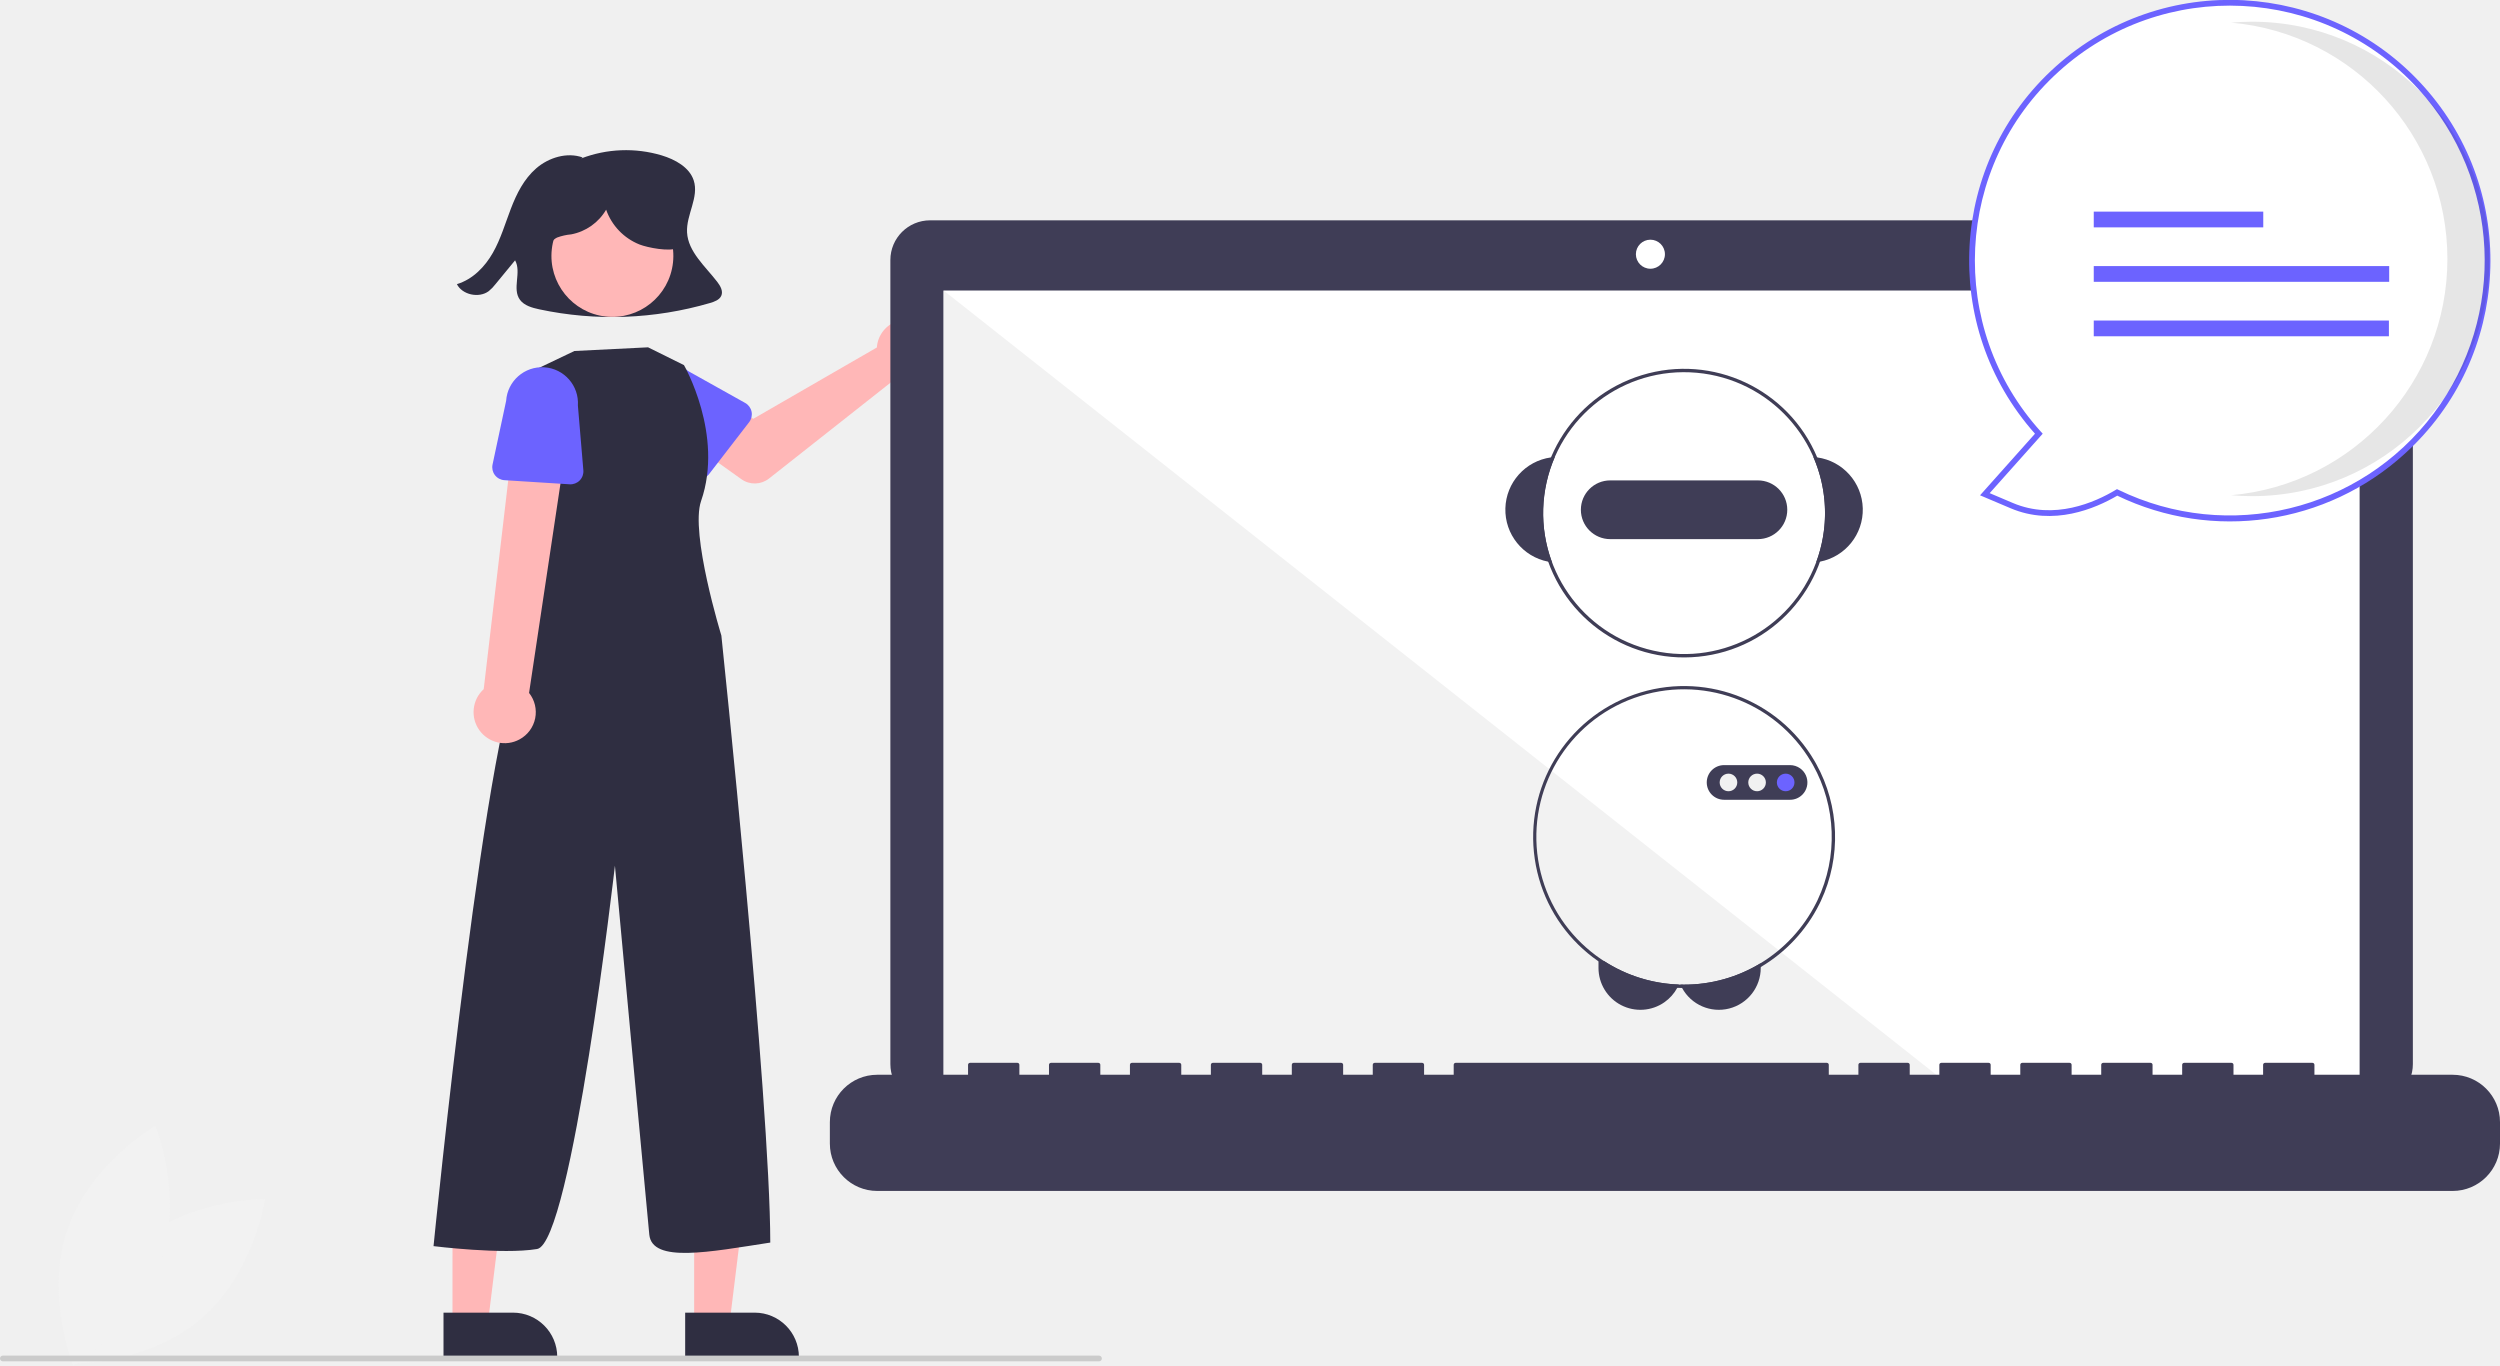
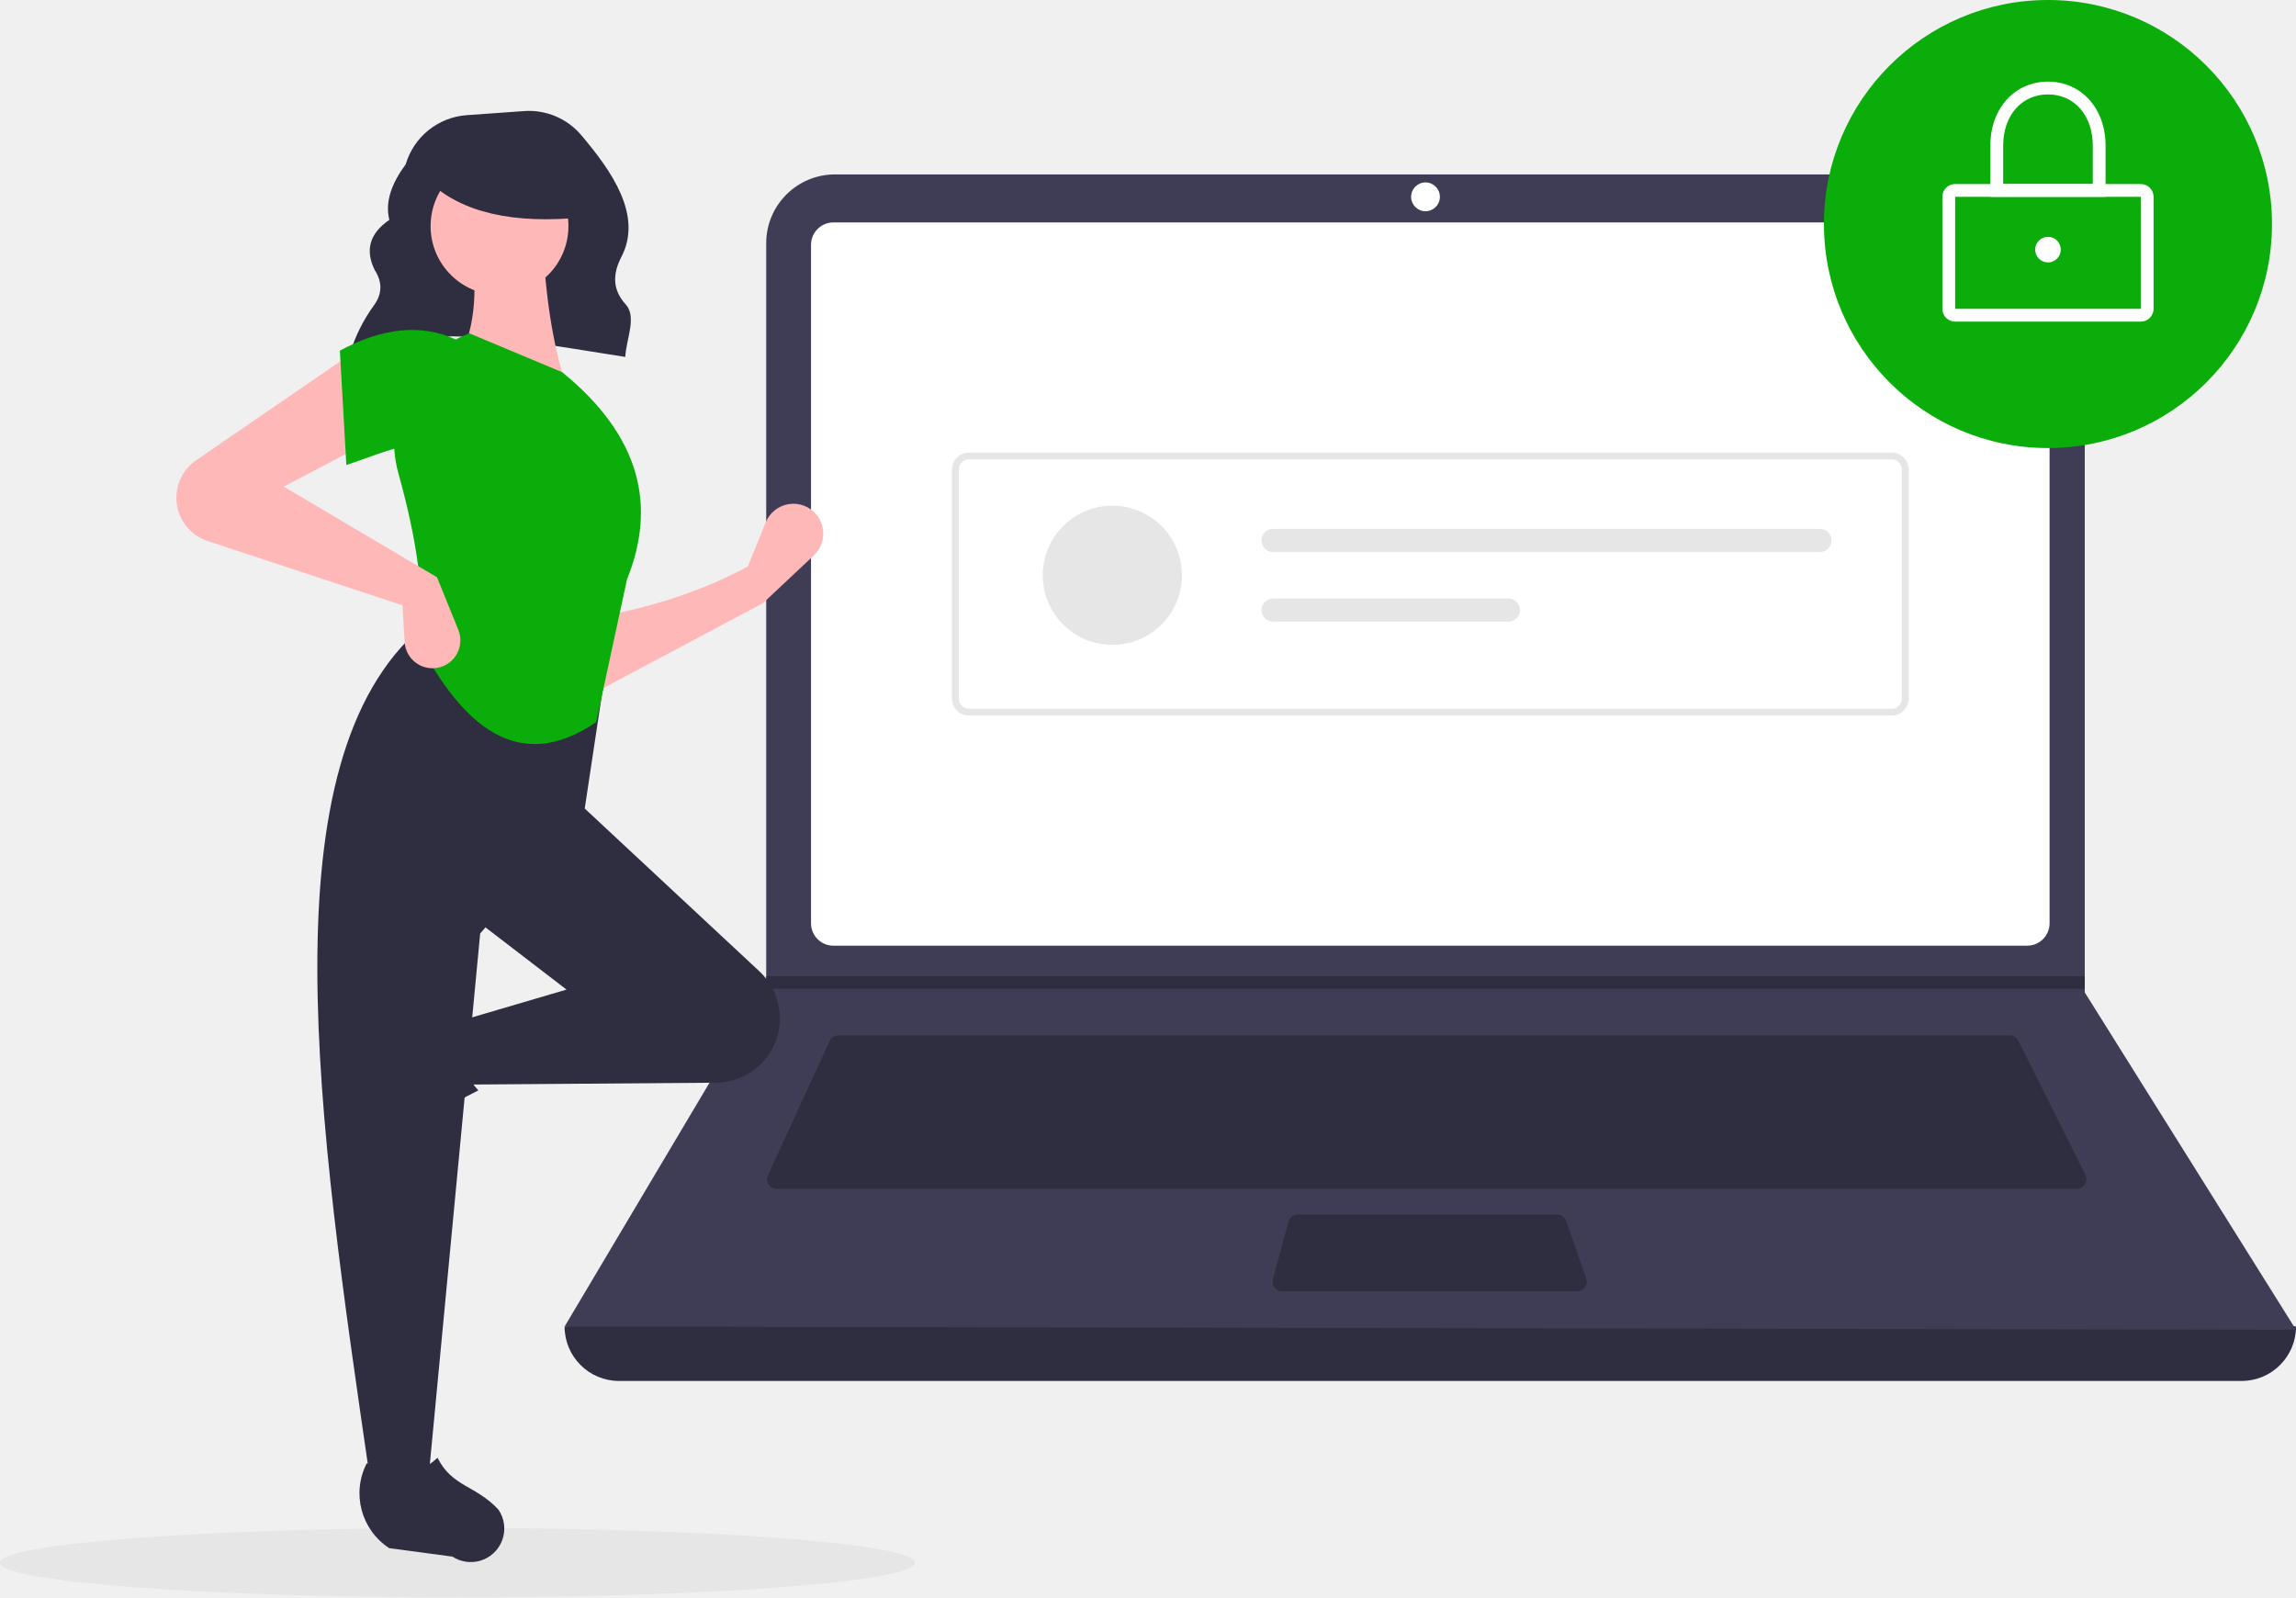
- <svg xmlns="http://www.w3.org/2000/svg" data-name="Layer 1" width="868.98" height="474.67" viewBox="0 0 868.98 474.67">
-   <path d="M212.969,644.948c-18.517,15.79-22.361,41.687-22.361,41.687s26.179.297,44.697-15.493,22.361-41.687,22.361-41.687S231.486,629.158,212.969,644.948Z" transform="translate(-165.5099 -212.6649)" fill="#f2f2f2" />
-   <path d="M221.526,651.23c-7.888,23.022-30.565,36.105-30.565,36.105s-9.889-24.242-2.001-47.263,30.565-36.105,30.565-36.105S229.413,628.208,221.526,651.23Z" transform="translate(-165.5099 -212.6649)" fill="#f2f2f2" />
-   <path d="M414.811,310.625c-4.19-5.429-10.111-10.452-10.486-17.152-.344-6.144,4.238-12.245,2.306-18.123-1.486-4.52-6.387-7.247-11.177-8.691a43.439,43.439,0,0,0-27.916,1.075l.485-.342c-5.452-1.942-11.825.063-16.115,3.776-4.29,3.713-6.839,8.861-8.817,14.019-1.979,5.158-3.511,10.505-6.26,15.341-2.749,4.836-6.958,9.234-12.51,10.905,1.859,3.708,7.67,4.98,11.078,2.425a14.014,14.014,0,0,0,2.331-2.41q3.409-4.146,6.819-8.292c2.339,4.16-1.155,9.901,1.72,13.752,1.482,1.986,4.19,2.74,6.705,3.281a121.277,121.277,0,0,0,59.331-2.201c1.55-.457,3.261-1.086,3.904-2.489C416.951,313.879,415.912,312.053,414.811,310.625Z" transform="translate(-165.5099 -212.6649)" fill="#2f2e41" />
-   <path d="M470.538,331.812a10.527,10.527,0,0,0-.239,1.64l-42.957,24.782L416.9,352.223,405.769,366.796,423.219,379.233a8,8,0,0,0,9.598-.234l44.297-34.946a10.497,10.497,0,1,0-6.576-12.241Z" transform="translate(-165.5099 -212.6649)" fill="#ffb7b7" />
-   <path d="M425.905,359.408l-13.884,17.994a4.5,4.5,0,0,1-6.804.373l-15.717-16.321A12.497,12.497,0,0,1,404.827,341.709l19.713,11.023a4.5,4.5,0,0,1,1.365,6.676Z" transform="translate(-165.5099 -212.6649)" fill="#6c63ff" />
-   <polygon points="241.288 460.267 253.548 460.266 259.38 412.978 241.286 412.979 241.288 460.267" fill="#ffb7b7" />
-   <path d="M403.67,668.929l24.144-.001h.001a15.387,15.387,0,0,1,15.386,15.386v.5l-39.531.001Z" transform="translate(-165.5099 -212.6649)" fill="#2f2e41" />
-   <polygon points="157.288 460.267 169.548 460.266 175.38 412.978 157.286 412.979 157.288 460.267" fill="#ffb7b7" />
-   <path d="M319.67,668.929l24.144-.001h.001a15.387,15.387,0,0,1,15.386,15.386v.5l-39.531.001Z" transform="translate(-165.5099 -212.6649)" fill="#2f2e41" />
-   <circle cx="378.374" cy="301.628" r="21.188" transform="translate(-128.2503 432.1653) rotate(-83.7356)" fill="#ffb7b7" />
-   <path d="M390.771,333.391l12.482,6.184s13.947,24.237,5.947,47.237c-3.884,11.167,7.053,46.763,7.053,46.763s16.947,161.237,17,211c-21.053,3.237-41.053,7.237-42.053-2.763s-11.947-128.237-11.947-128.237-15.053,131.237-27.053,133.237-36-1-36-1,19.053-192.237,32.053-204.237l2-10-.053-89.763,14.978-7.148Z" transform="translate(-165.5099 -212.6649)" fill="#2f2e41" />
-   <path d="M346.118,469.662a10.743,10.743,0,0,0,3.291-16.14l14.517-96.762-18.966-.91-11.316,96.361a10.801,10.801,0,0,0,12.474,17.451Z" transform="translate(-165.5099 -212.6649)" fill="#ffb7b7" />
-   <path d="M363.514,381.004l-22.682-1.432a4.5,4.5,0,0,1-4.118-5.429l4.726-22.16a12.497,12.497,0,0,1,24.94,1.648l1.901,22.505a4.5,4.5,0,0,1-4.768,4.868Z" transform="translate(-165.5099 -212.6649)" fill="#6c63ff" />
-   <path d="M990.396,289.249H488.802a13.806,13.806,0,0,0-13.806,13.806V582.534a13.806,13.806,0,0,0,13.806,13.806H990.396a13.806,13.806,0,0,0,13.806-13.806V303.055a13.806,13.806,0,0,0-13.806-13.806Z" transform="translate(-165.5099 -212.6649)" fill="#3f3d56" />
-   <rect x="327.996" y="100.983" width="492.186" height="277.644" fill="#fff" />
-   <circle cx="573.668" cy="88.363" r="5.048" fill="#fff" />
-   <polygon points="679.425 378.627 327.996 378.627 327.996 100.983 679.425 378.627" fill="#f2f2f2" style="isolation:isolate" />
-   <path d="M1018.021,586.244H969.987v-3.461a.686.686,0,0,0-.686-.686h-16.469a.686.686,0,0,0-.686.686v3.461H941.853v-3.461a.686.686,0,0,0-.686-.686H924.698a.686.686,0,0,0-.686.686h0v3.461h-10.293v-3.461a.686.686,0,0,0-.686-.686H896.563a.686.686,0,0,0-.686.686h0v3.461h-10.293v-3.461a.686.686,0,0,0-.686-.686H868.429a.686.686,0,0,0-.686.686v3.461h-10.293v-3.461a.686.686,0,0,0-.686-.686H840.295a.686.686,0,0,0-.686.686h0v3.461H829.316v-3.461a.686.686,0,0,0-.686-.686H812.16a.686.686,0,0,0-.686.686h0v3.461h-10.293v-3.461a.686.686,0,0,0-.686-.686H671.489a.686.686,0,0,0-.686.686h0v3.461H660.51v-3.461a.686.686,0,0,0-.686-.686H643.355a.686.686,0,0,0-.686.686h0v3.461H632.375v-3.461a.686.686,0,0,0-.686-.686H615.22a.686.686,0,0,0-.686.686h0v3.461H604.241v-3.461a.686.686,0,0,0-.686-.686H587.086a.686.686,0,0,0-.686.686h0v3.461h-10.293v-3.461a.686.686,0,0,0-.686-.686H558.952a.686.686,0,0,0-.686.686h0v3.461H547.972v-3.461a.686.686,0,0,0-.686-.686H530.817a.686.686,0,0,0-.686.686v3.461h-10.293v-3.461a.686.686,0,0,0-.686-.686H502.683a.686.686,0,0,0-.686.686h0v3.461H470.431a16.469,16.469,0,0,0-16.469,16.469v7.447a16.469,16.469,0,0,0,16.469,16.469h547.59a16.469,16.469,0,0,0,16.469-16.469V602.712A16.469,16.469,0,0,0,1018.021,586.244Z" transform="translate(-165.5099 -212.6649)" fill="#3f3d56" />
-   <path d="M749.066,554.886a12.089,12.089,0,0,1-.554,1.143,14.627,14.627,0,0,1-4.433,4.987,14.564,14.564,0,0,1-22.946-11.911V546.755h1.995A50.942,50.942,0,0,0,749.066,554.886Z" transform="translate(-165.5099 -212.6649)" fill="#3f3d56" />
-   <path d="M777.53,547.443v1.662a14.559,14.559,0,0,1-27.344,6.97,12.16,12.16,0,0,1-.577-1.172c.426.012.846.018,1.272.018A51.018,51.018,0,0,0,777.53,547.443Z" transform="translate(-165.5099 -212.6649)" fill="#3f3d56" />
-   <path d="M797.152,371.656c-.437-.064-.881-.105-1.324-.134a48.982,48.982,0,0,1,.974,36.577c.443-.052.881-.122,1.318-.204a18.374,18.374,0,0,0-.968-36.239Z" transform="translate(-165.5099 -212.6649)" fill="#3f3d56" />
-   <path d="M705.933,371.522c-.443.029-.887.07-1.324.134a18.374,18.374,0,0,0-.968,36.239c.437.082.875.152,1.318.204a48.986,48.986,0,0,1,.974-36.577Z" transform="translate(-165.5099 -212.6649)" fill="#3f3d56" />
-   <path d="M797.152,371.656a50.156,50.156,0,1,0,3.891,19.365A50.228,50.228,0,0,0,797.152,371.656Zm-.35,36.443a48.982,48.982,0,1,1,3.074-17.078A49.067,49.067,0,0,1,796.802,408.099Z" transform="translate(-165.5099 -212.6649)" fill="#3f3d56" />
-   <path d="M776.545,379.647H725.216a10.207,10.207,0,0,0,0,20.415h51.328a10.207,10.207,0,0,0,0-20.415Z" transform="translate(-165.5099 -212.6649)" fill="#3f3d56" />
-   <path d="M796.802,478.185q-.28-.516-.578-1.015c-.006-.012-.012-.018-.017-.029a52.474,52.474,0,1,0-47.694,78.888c.554.029,1.114.047,1.674.047.234.012.461.012.694.012a52.108,52.108,0,0,0,26.65-7.285A52.843,52.843,0,0,0,797.91,526.9c.006-.012.012-.018.017-.029.175-.35.344-.706.513-1.067a52.419,52.419,0,0,0-1.639-47.619Zm.502,47.298q-.254.543-.525,1.067a51.686,51.686,0,0,1-19.248,20.893,51.018,51.018,0,0,1-26.65,7.478c-.426,0-.846-.006-1.272-.018q-.271,0-.543-.017a51.326,51.326,0,1,1,45.974-77.418c.006.012.012.017.017.029.204.332.402.671.589,1.009a51.263,51.263,0,0,1,1.656,46.977Z" transform="translate(-165.5099 -212.6649)" fill="#3f3d56" />
-   <path d="M791.226,479.737A6.067,6.067,0,0,0,787.726,478.611H764.786a6.025,6.025,0,1,0,0,12.05H787.726a5.959,5.959,0,0,0,1.219-.122,6.619,6.619,0,0,0,1.167-.367,6.023,6.023,0,0,0,1.114-10.435Z" transform="translate(-165.5099 -212.6649)" fill="#3f3d56" />
-   <circle cx="600.803" cy="271.971" r="3.059" fill="#f1f1f1" />
-   <circle cx="610.745" cy="271.971" r="3.059" fill="#f1f1f1" />
-   <circle cx="620.686" cy="271.971" r="3.059" fill="#6c63ff" />
-   <path d="M901.407,383.818c-7.955,4.771-22.128,10.749-36.611,4.605l-9.362-3.971,18.761-21.031a89.602,89.602,0,1,1,27.212,20.397Z" transform="translate(-165.5099 -212.6649)" fill="#fff" />
-   <path d="M901.456,384.952c-7.644,4.488-22.205,10.69-37.051,4.392l-10.647-4.516,19.094-21.404a90.602,90.602,0,1,1,128.58,6.914h0a90.198,90.198,0,0,1-99.977,14.614Zm104.74-141.25A88.602,88.602,0,1,0,874.935,362.749l.604.666-18.431,20.661L865.186,387.503c14.338,6.082,28.525-.236,35.706-4.542l.464-.279.487.237a88.602,88.602,0,0,0,104.352-139.216Z" transform="translate(-165.5099 -212.6649)" fill="#6c63ff" />
-   <path d="M1016.209,302.667a82.46,82.46,0,0,0-75.168-82.132c2.402-.21,4.831-.324,7.288-.324a82.456,82.456,0,0,1,0,164.913c-2.453,0-4.878-.115-7.276-.325A82.46,82.46,0,0,0,1016.209,302.667Z" transform="translate(-165.5099 -212.6649)" opacity="0.1" style="isolation:isolate" />
-   <rect x="727.772" y="73.559" width="58.92" height="5.472" fill="#6c63ff" />
-   <rect x="727.772" y="92.487" width="102.692" height="5.472" fill="#6c63ff" />
-   <rect x="727.772" y="111.415" width="102.591" height="5.472" fill="#6c63ff" />
-   <path d="M547.51,685.859h-381a1,1,0,0,1,0-2h381a1,1,0,0,1,0,2Z" transform="translate(-165.5099 -212.6649)" fill="#cbcbcb" />
-   <path d="M400.58,287.855c-.826-3.745-3.507-6.849-6.597-9.121a27.017,27.017,0,0,0-34.537,2.1,17.649,17.649,0,0,0-5.334,8.549,10.486,10.486,0,0,0,2.235,9.548l.423.265c-.384-1.628.881-3.255,2.392-3.973a19.11,19.11,0,0,1,4.878-1.094,17.935,17.935,0,0,0,12.157-8.578,20.254,20.254,0,0,0,11.607,12.097c2.8,1.095,10.492,2.601,13.158,1.211C404.363,297.086,401.406,291.601,400.58,287.855Z" transform="translate(-165.5099 -212.6649)" fill="#2f2e41" />
+ <svg xmlns="http://www.w3.org/2000/svg" data-name="Layer 1" width="793" height="551.732" viewBox="0 0 793 551.732">
+   <ellipse cx="158" cy="539.732" rx="158" ry="12" fill="#e6e6e6" />
+   <path d="M324.272,296.554c27.497-11.695,61.744-4.285,95.191.858.311-6.228,4.084-13.808.132-18.153-4.801-5.279-4.359-10.825-1.47-16.404,7.388-14.265-3.197-29.444-13.884-42.065a23.669,23.669,0,0,0-19.755-8.292l-19.797,1.414A23.709,23.709,0,0,0,343.635,230.859v0c-4.727,6.429-7.257,12.841-5.664,19.219-7.081,4.839-8.27,10.68-5.089,17.264,2.698,4.146,2.669,8.182-.123,12.106a55.891,55.891,0,0,0-8.31,16.506Z" transform="translate(-203.5 -174.1342)" fill="#2f2e41" />
+   <path d="M977.709,651.097H417.291A18.791,18.791,0,0,1,398.5,632.306h0q304.727-35.415,598,0h0A18.791,18.791,0,0,1,977.709,651.097Z" transform="translate(-203.5 -174.1342)" fill="#2f2e41" />
+   <path d="M996.5,633.412l-598-1.105,69.306-116.616.332-.553V258.131a23.752,23.752,0,0,1,23.754-23.754H899.792a23.752,23.752,0,0,1,23.754,23.754V516.906Z" transform="translate(-203.5 -174.1342)" fill="#3f3d56" />
+   <path d="M491.35,250.957a7.746,7.746,0,0,0-7.738,7.738V493.031a7.747,7.747,0,0,0,7.738,7.738H903.65a7.747,7.747,0,0,0,7.738-7.738V258.694a7.747,7.747,0,0,0-7.738-7.738Z" transform="translate(-203.5 -174.1342)" fill="#fff" />
+   <path d="M493.078,531.718a3.325,3.325,0,0,0-3.013,1.93l-21.355,46.425a3.316,3.316,0,0,0,3.012,4.702H920.814a3.316,3.316,0,0,0,2.965-4.799L900.567,533.551a3.299,3.299,0,0,0-2.965-1.833Z" transform="translate(-203.5 -174.1342)" fill="#2f2e41" />
+   <circle cx="492.342" cy="67.98" r="4.974" fill="#fff" />
+   <path d="M651.7,593.619a3.321,3.321,0,0,0-3.202,2.454l-5.357,19.896a3.316,3.316,0,0,0,3.202,4.179h101.874a3.315,3.315,0,0,0,3.133-4.401l-6.887-19.896a3.318,3.318,0,0,0-3.134-2.231Z" transform="translate(-203.5 -174.1342)" fill="#2f2e41" />
+   <polygon points="720.046 337.135 720.046 341.556 264.306 341.556 264.649 341.004 264.649 337.135 720.046 337.135" fill="#2f2e41" />
+   <circle cx="707.335" cy="77.375" r="77.375" fill="#0aad0a" />
+   <path d="M942.89,285.223H878.779a4.426,4.426,0,0,1-4.421-4.421V242.114a4.426,4.426,0,0,1,4.421-4.421H942.89a4.426,4.426,0,0,1,4.421,4.421v38.688A4.426,4.426,0,0,1,942.89,285.223Zm-64.111-43.109v38.688h64.114L942.89,242.114Z" transform="translate(-203.5 -174.1342)" fill="#fff" />
+   <path d="M930.731,242.114h-39.793V224.428c0-12.81,8.368-22.107,19.896-22.107s19.896,9.297,19.896,22.107Zm-35.372-4.421h30.95V224.428c0-10.413-6.363-17.686-15.475-17.686s-15.475,7.273-15.475,17.686Z" transform="translate(-203.5 -174.1342)" fill="#fff" />
+   <circle cx="707.335" cy="86.218" r="4.421" fill="#fff" />
+   <path d="M856.82,421.284H538.18a5.908,5.908,0,0,1-5.901-5.901V336.342a5.908,5.908,0,0,1,5.901-5.901H856.82a5.908,5.908,0,0,1,5.901,5.901V415.383A5.908,5.908,0,0,1,856.82,421.284Zm-318.64-88.482a3.544,3.544,0,0,0-3.54,3.54V415.383a3.544,3.544,0,0,0,3.54,3.54H856.82a3.544,3.544,0,0,0,3.54-3.54V336.342a3.544,3.544,0,0,0-3.54-3.54Z" transform="translate(-203.5 -174.1342)" fill="#e6e6e6" />
+   <circle cx="384.19" cy="198.695" r="24.036" fill="#e6e6e6" />
+   <path d="M643.203,356.805a4.006,4.006,0,1,0,0,8.012H832.061a4.006,4.006,0,0,0,0-8.012Z" transform="translate(-203.5 -174.1342)" fill="#e6e6e6" />
+   <path d="M643.203,380.842a4.006,4.006,0,1,0,0,8.012H724.469a4.006,4.006,0,1,0,0-8.012Z" transform="translate(-203.5 -174.1342)" fill="#e6e6e6" />
+   <path d="M467.022,382.462,408.119,413.778l-.746-26.096c19.226-3.209,37.517-8.797,54.429-17.895l6.16-15.22a10.318,10.318,0,0,1,17.536-2.678l0,0a10.318,10.318,0,0,1-.908,14.069Z" transform="translate(-203.5 -174.1342)" fill="#ffb8b8" />
+   <path d="M323.098,563.267v0a11.574,11.574,0,0,1,1.469-9.363l12.939-19.858a22.612,22.612,0,0,1,29.335-7.739h0c-5.438,9.256-4.68,17.377,1.878,24.434a117.631,117.631,0,0,0-27.936,19.045A11.574,11.574,0,0,1,323.098,563.267Z" transform="translate(-203.5 -174.1342)" fill="#2f2e41" />
+   <path d="M469.705,537.303l0,0a22.203,22.203,0,0,1-18.871,10.779l-85.96.651-3.728-21.623,38.026-11.184-32.061-24.605L402.154,450.313l63.65,59.324A22.203,22.203,0,0,1,469.705,537.303Z" transform="translate(-203.5 -174.1342)" fill="#2f2e41" />
+   <path d="M351.453,685.179H331.321c-18.075-123.898-36.474-248.142,17.895-294.515l64.122,10.439L405.136,455.532l-35.789,41.008Z" transform="translate(-203.5 -174.1342)" fill="#2f2e41" />
+   <path d="M369.149,713.246h0a11.574,11.574,0,0,1-9.363-1.469l-21.859-2.938a22.612,22.612,0,0,1-7.741-29.335v0c9.257,5.437,17.377,4.679,24.434-1.879,4.986,10.067,13.201,9.453,21.047,17.935A11.574,11.574,0,0,1,369.149,713.246Z" transform="translate(-203.5 -174.1342)" fill="#2f2e41" />
+   <path d="M399.172,307.902l-37.28-8.947c6.192-12.674,6.702-26.776,3.728-41.754l25.351-.746C391.764,275.08,394.167,292.481,399.172,307.902Z" transform="translate(-203.5 -174.1342)" fill="#ffb8b8" />
+   <path d="M409.418,423.552c-27.139,18.493-46.314.633-60.947-26.923,2.033-16.862-1.259-37.041-7.357-58.966a40.138,40.138,0,0,1,24.506-48.401h0l32.061,13.421c27.224,22.19,32.582,46.227,22.368,71.578Z" transform="translate(-203.5 -174.1342)" fill="#0aad0a" />
+   <path d="M331.321,326.542,301.497,342.2l52.938,31.316,7.366,18.17a9.637,9.637,0,0,1-5.789,12.731h0a9.637,9.637,0,0,1-12.762-8.544l-.745-12.663-67.284-22.204a15.733,15.733,0,0,1-9.873-9.611v0a15.733,15.733,0,0,1,5.903-18.303l54.105-37.118Z" transform="translate(-203.5 -174.1342)" fill="#ffb8b8" />
+   <path d="M361.146,329.524c-12.439-5.451-23.749.47-38.026,5.219l-2.237-39.517c14.176-7.556,27.692-9.593,40.263-3.728Z" transform="translate(-203.5 -174.1342)" fill="#0aad0a" />
+   <circle cx="172.525" cy="78.093" r="23.802" fill="#ffb8b8" />
+   <path d="M404.5,249.224c-23.566,2.308-41.523-1.546-53-12.52v-8.838h51Z" transform="translate(-203.5 -174.1342)" fill="#2f2e41" />
</svg>
